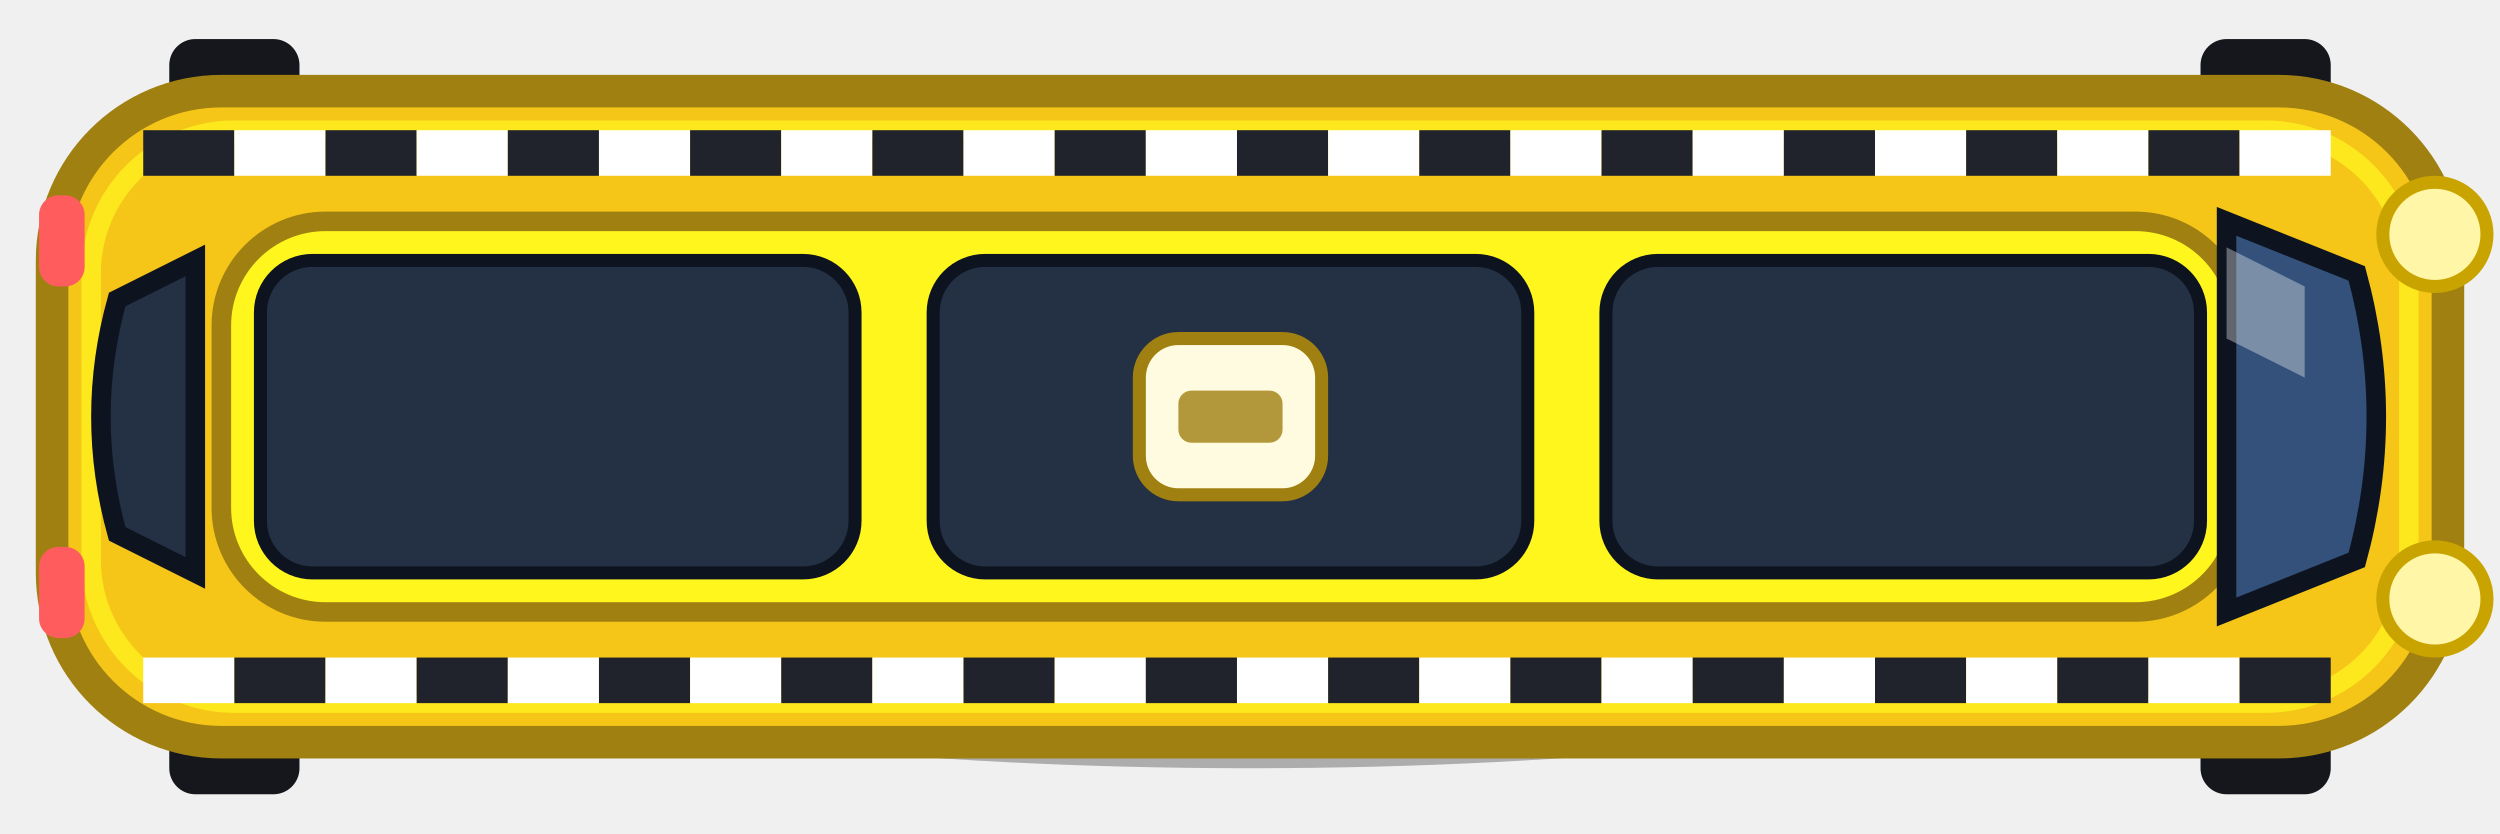
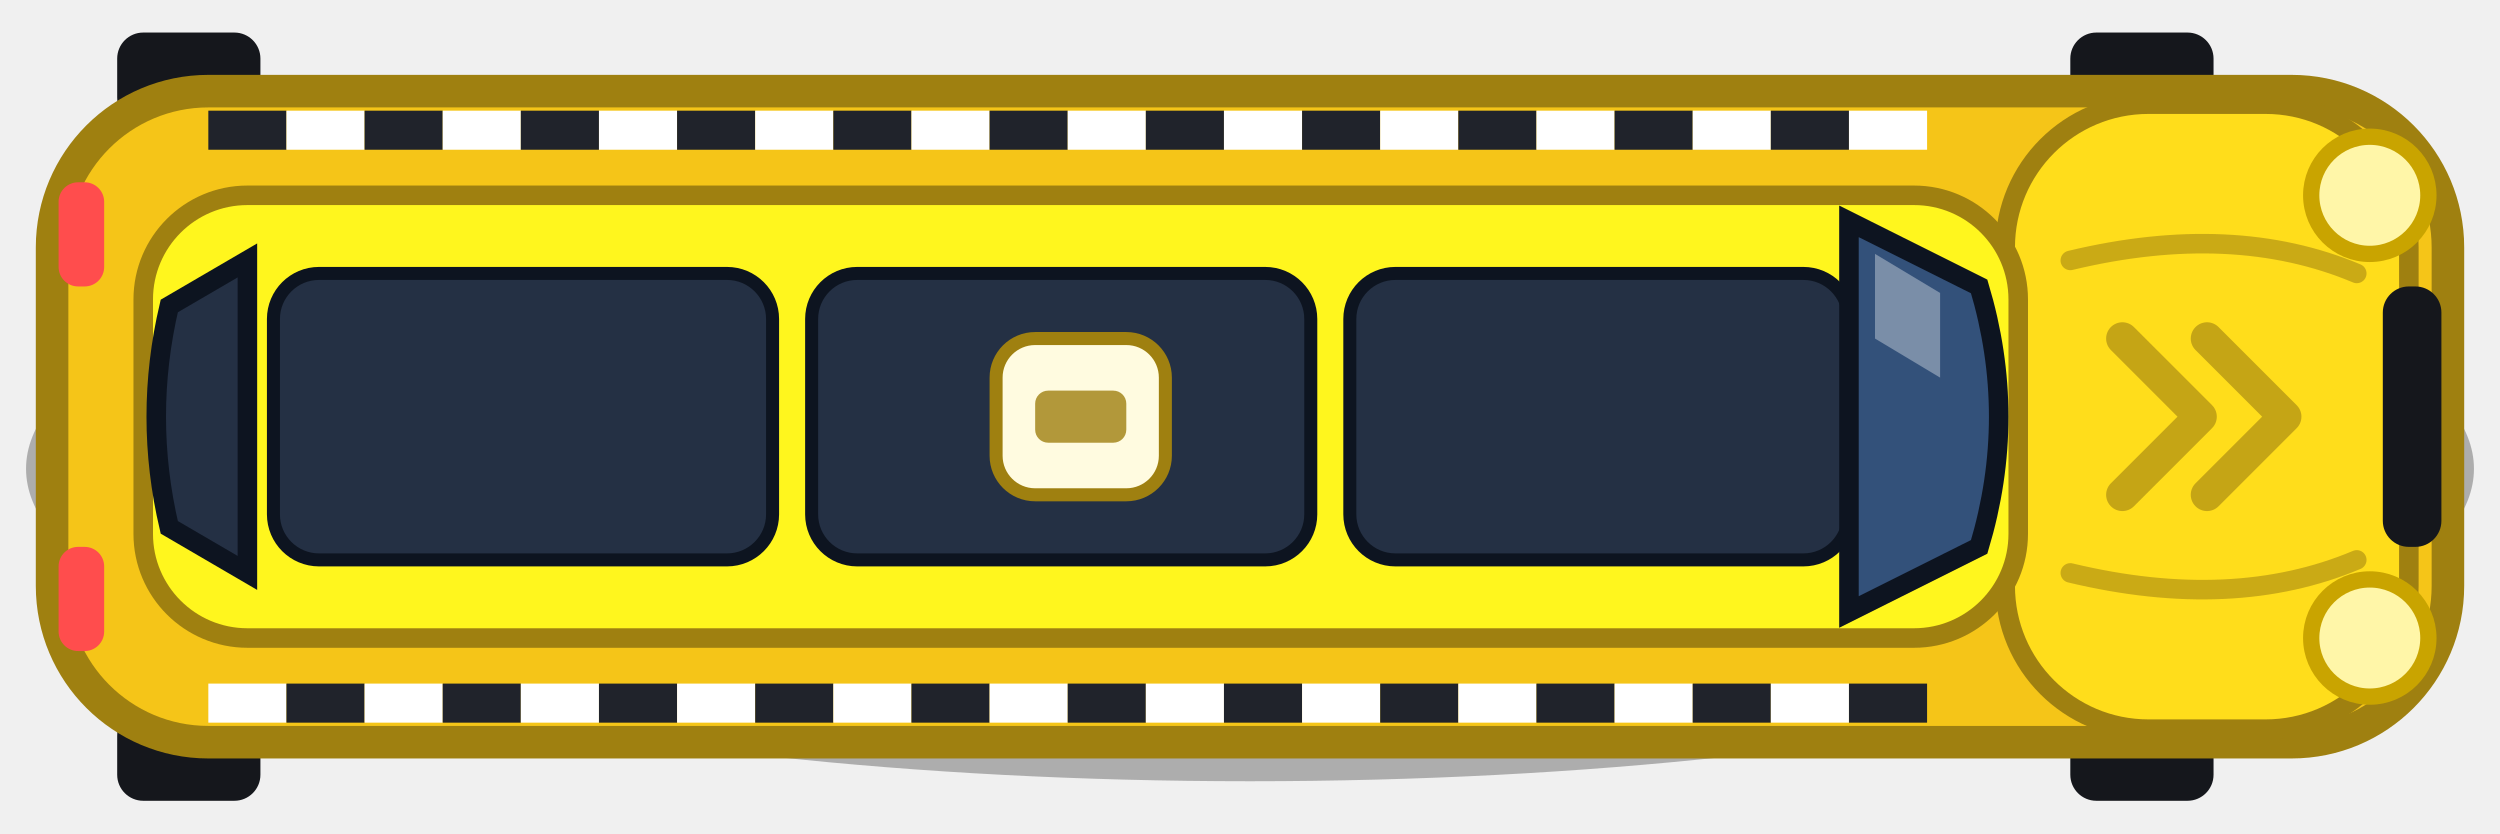
<svg xmlns="http://www.w3.org/2000/svg" width="384" height="128" viewBox="0 0 384 128">
-   <ellipse cx="192" cy="72" rx="186" ry="46" fill="#000" opacity="0.28" />
-   <rect x="338" y="6" width="20" height="14" rx="4" fill="#15171c" />
-   <rect x="338" y="108" width="20" height="14" rx="4" fill="#15171c" />
-   <rect x="26" y="6" width="20" height="14" rx="4" fill="#15171c" />
-   <rect x="26" y="108" width="20" height="14" rx="4" fill="#15171c" />
-   <rect x="8" y="14" width="368" height="100" rx="26" fill="#f5c518" stroke="#9f8010" stroke-width="5" />
-   <rect x="14" y="20" width="356" height="88" rx="22" fill="none" stroke="#fff61e" stroke-width="3" opacity="0.7" />
-   <rect x="22" y="20" width="14" height="7" fill="#20232b" />
-   <rect x="22" y="101" width="14" height="7" fill="#ffffff" />
-   <rect x="36" y="20" width="14" height="7" fill="#ffffff" />
-   <rect x="36" y="101" width="14" height="7" fill="#20232b" />
-   <rect x="50" y="20" width="14" height="7" fill="#20232b" />
-   <rect x="50" y="101" width="14" height="7" fill="#ffffff" />
-   <rect x="64" y="20" width="14" height="7" fill="#ffffff" />
-   <rect x="64" y="101" width="14" height="7" fill="#20232b" />
-   <rect x="78" y="20" width="14" height="7" fill="#20232b" />
-   <rect x="78" y="101" width="14" height="7" fill="#ffffff" />
-   <rect x="92" y="20" width="14" height="7" fill="#ffffff" />
-   <rect x="92" y="101" width="14" height="7" fill="#20232b" />
-   <rect x="106" y="20" width="14" height="7" fill="#20232b" />
-   <rect x="106" y="101" width="14" height="7" fill="#ffffff" />
-   <rect x="120" y="20" width="14" height="7" fill="#ffffff" />
-   <rect x="120" y="101" width="14" height="7" fill="#20232b" />
-   <rect x="134" y="20" width="14" height="7" fill="#20232b" />
-   <rect x="134" y="101" width="14" height="7" fill="#ffffff" />
-   <rect x="148" y="20" width="14" height="7" fill="#ffffff" />
-   <rect x="148" y="101" width="14" height="7" fill="#20232b" />
-   <rect x="162" y="20" width="14" height="7" fill="#20232b" />
-   <rect x="162" y="101" width="14" height="7" fill="#ffffff" />
-   <rect x="176" y="20" width="14" height="7" fill="#ffffff" />
-   <rect x="176" y="101" width="14" height="7" fill="#20232b" />
-   <rect x="190" y="20" width="14" height="7" fill="#20232b" />
-   <rect x="190" y="101" width="14" height="7" fill="#ffffff" />
-   <rect x="204" y="20" width="14" height="7" fill="#ffffff" />
-   <rect x="204" y="101" width="14" height="7" fill="#20232b" />
-   <rect x="218" y="20" width="14" height="7" fill="#20232b" />
-   <rect x="218" y="101" width="14" height="7" fill="#ffffff" />
-   <rect x="232" y="20" width="14" height="7" fill="#ffffff" />
-   <rect x="232" y="101" width="14" height="7" fill="#20232b" />
-   <rect x="246" y="20" width="14" height="7" fill="#20232b" />
-   <rect x="246" y="101" width="14" height="7" fill="#ffffff" />
-   <rect x="260" y="20" width="14" height="7" fill="#ffffff" />
-   <rect x="260" y="101" width="14" height="7" fill="#20232b" />
-   <rect x="274" y="20" width="14" height="7" fill="#20232b" />
-   <rect x="274" y="101" width="14" height="7" fill="#ffffff" />
-   <rect x="288" y="20" width="14" height="7" fill="#ffffff" />
-   <rect x="288" y="101" width="14" height="7" fill="#20232b" />
-   <rect x="302" y="20" width="14" height="7" fill="#20232b" />
-   <rect x="302" y="101" width="14" height="7" fill="#ffffff" />
-   <rect x="316" y="20" width="14" height="7" fill="#ffffff" />
-   <rect x="316" y="101" width="14" height="7" fill="#20232b" />
-   <rect x="330" y="20" width="14" height="7" fill="#20232b" />
-   <rect x="330" y="101" width="14" height="7" fill="#ffffff" />
-   <rect x="344" y="20" width="14" height="7" fill="#ffffff" />
-   <rect x="344" y="101" width="14" height="7" fill="#20232b" />
-   <rect x="34" y="34" width="310" height="60" rx="16" fill="#fff61e" stroke="#9f8010" stroke-width="3" />
-   <rect x="40" y="40" width="91.333" height="48" rx="8" fill="#243044" stroke="#0d1420" stroke-width="2" />
-   <rect x="143.333" y="40" width="91.333" height="48" rx="8" fill="#243044" stroke="#0d1420" stroke-width="2" />
-   <rect x="246.667" y="40" width="91.333" height="48" rx="8" fill="#243044" stroke="#0d1420" stroke-width="2" />
-   <path d="M342 34 L362 42 Q368 64 362 86 L342 94 Z" fill="#33517a" stroke="#0d1420" stroke-width="3" />
-   <path d="M342 38 L354 44 L354 58 L342 52 Z" fill="#ffffff" opacity="0.35" />
-   <path d="M30 40 L18 46 Q13 64 18 82 L30 88 Z" fill="#243044" stroke="#0d1420" stroke-width="3" />
-   <rect x="175" y="52" width="28" height="24" rx="6" fill="#fffbe0" stroke="#9f8010" stroke-width="2" />
-   <rect x="181" y="60" width="16" height="8" rx="2" fill="#9f8010" opacity="0.8" />
-   <circle cx="374" cy="36" r="8" fill="#fff6a8" stroke="#c9a400" stroke-width="2" />
-   <circle cx="374" cy="92" r="8" fill="#fff6a8" stroke="#c9a400" stroke-width="2" />
-   <rect x="6" y="30" width="7" height="14" rx="3" fill="#ff5d5d" />
-   <rect x="6" y="84" width="7" height="14" rx="3" fill="#ff5d5d" />
+   <ellipse cx="192" cy="72" rx="188" ry="48" fill="#000" opacity="0.28" />
+   <rect x="18" y="5" width="22" height="14" rx="4" fill="#15171c" />
+   <rect x="18" y="109" width="22" height="14" rx="4" fill="#15171c" />
+   <rect x="318" y="5" width="22" height="14" rx="4" fill="#15171c" />
+   <rect x="318" y="109" width="22" height="14" rx="4" fill="#15171c" />
+   <rect x="8" y="14" width="368" height="100" rx="24" fill="#f5c518" stroke="#9f8010" stroke-width="5" />
+   <rect x="308" y="16" width="62" height="96" rx="22" fill="#ffdd1b" stroke="#9f8010" stroke-width="3" />
+   <path d="M318 40 Q343 34 362 42 M318 88 Q343 94 362 86" fill="none" stroke="#9f8010" stroke-width="3" opacity="0.55" stroke-linecap="round" />
+   <path d="M326 52 L338 64 L326 76 M339 52 L351 64 L339 76" fill="none" stroke="#9f8010" stroke-width="5" opacity="0.6" stroke-linecap="round" stroke-linejoin="round" />
+   <rect x="366" y="44" width="9" height="40" rx="4" fill="#15171c" />
+   <circle cx="364" cy="30" r="9" fill="#fff6a8" stroke="#c9a400" stroke-width="2.5" />
+   <circle cx="364" cy="98" r="9" fill="#fff6a8" stroke="#c9a400" stroke-width="2.5" />
+   <rect x="32" y="17" width="12" height="6" fill="#20232b" />
+   <rect x="32" y="105" width="12" height="6" fill="#ffffff" />
+   <rect x="44" y="17" width="12" height="6" fill="#ffffff" />
+   <rect x="44" y="105" width="12" height="6" fill="#20232b" />
+   <rect x="56" y="17" width="12" height="6" fill="#20232b" />
+   <rect x="56" y="105" width="12" height="6" fill="#ffffff" />
+   <rect x="68" y="17" width="12" height="6" fill="#ffffff" />
+   <rect x="68" y="105" width="12" height="6" fill="#20232b" />
+   <rect x="80" y="17" width="12" height="6" fill="#20232b" />
+   <rect x="80" y="105" width="12" height="6" fill="#ffffff" />
+   <rect x="92" y="17" width="12" height="6" fill="#ffffff" />
+   <rect x="92" y="105" width="12" height="6" fill="#20232b" />
+   <rect x="104" y="17" width="12" height="6" fill="#20232b" />
+   <rect x="104" y="105" width="12" height="6" fill="#ffffff" />
+   <rect x="116" y="17" width="12" height="6" fill="#ffffff" />
+   <rect x="116" y="105" width="12" height="6" fill="#20232b" />
+   <rect x="128" y="17" width="12" height="6" fill="#20232b" />
+   <rect x="128" y="105" width="12" height="6" fill="#ffffff" />
+   <rect x="140" y="17" width="12" height="6" fill="#ffffff" />
+   <rect x="140" y="105" width="12" height="6" fill="#20232b" />
+   <rect x="152" y="17" width="12" height="6" fill="#20232b" />
+   <rect x="152" y="105" width="12" height="6" fill="#ffffff" />
+   <rect x="164" y="17" width="12" height="6" fill="#ffffff" />
+   <rect x="164" y="105" width="12" height="6" fill="#20232b" />
+   <rect x="176" y="17" width="12" height="6" fill="#20232b" />
+   <rect x="176" y="105" width="12" height="6" fill="#ffffff" />
+   <rect x="188" y="17" width="12" height="6" fill="#ffffff" />
+   <rect x="188" y="105" width="12" height="6" fill="#20232b" />
+   <rect x="200" y="17" width="12" height="6" fill="#20232b" />
+   <rect x="200" y="105" width="12" height="6" fill="#ffffff" />
+   <rect x="212" y="17" width="12" height="6" fill="#ffffff" />
+   <rect x="212" y="105" width="12" height="6" fill="#20232b" />
+   <rect x="224" y="17" width="12" height="6" fill="#20232b" />
+   <rect x="224" y="105" width="12" height="6" fill="#ffffff" />
+   <rect x="236" y="17" width="12" height="6" fill="#ffffff" />
+   <rect x="236" y="105" width="12" height="6" fill="#20232b" />
+   <rect x="248" y="17" width="12" height="6" fill="#20232b" />
+   <rect x="248" y="105" width="12" height="6" fill="#ffffff" />
+   <rect x="260" y="17" width="12" height="6" fill="#ffffff" />
+   <rect x="260" y="105" width="12" height="6" fill="#20232b" />
+   <rect x="272" y="17" width="12" height="6" fill="#20232b" />
+   <rect x="272" y="105" width="12" height="6" fill="#ffffff" />
+   <rect x="284" y="17" width="12" height="6" fill="#ffffff" />
+   <rect x="284" y="105" width="12" height="6" fill="#20232b" />
+   <rect x="22" y="30" width="288" height="68" rx="16" fill="#fff61e" stroke="#9f8010" stroke-width="3" />
+   <rect x="42" y="42" width="76.667" height="44" rx="7" fill="#243044" stroke="#0d1420" stroke-width="2" />
+   <rect x="124.667" y="42" width="76.667" height="44" rx="7" fill="#243044" stroke="#0d1420" stroke-width="2" />
+   <rect x="207.333" y="42" width="76.667" height="44" rx="7" fill="#243044" stroke="#0d1420" stroke-width="2" />
+   <path d="M284 34 L304 44 Q310 64 304 84 L284 94 Z" fill="#33517a" stroke="#0d1420" stroke-width="3" />
+   <path d="M288 39 L298 45 L298 58 L288 52 Z" fill="#ffffff" opacity="0.35" />
+   <path d="M38 40 L26 47 Q22 64 26 81 L38 88 Z" fill="#243044" stroke="#0d1420" stroke-width="3" />
+   <rect x="153" y="52" width="26" height="24" rx="6" fill="#fffbe0" stroke="#9f8010" stroke-width="2" />
+   <rect x="159" y="60" width="14" height="8" rx="2" fill="#9f8010" opacity="0.8" />
+   <rect x="9" y="28" width="7" height="16" rx="3" fill="#ff4d4d" />
+   <rect x="9" y="84" width="7" height="16" rx="3" fill="#ff4d4d" />
</svg>
